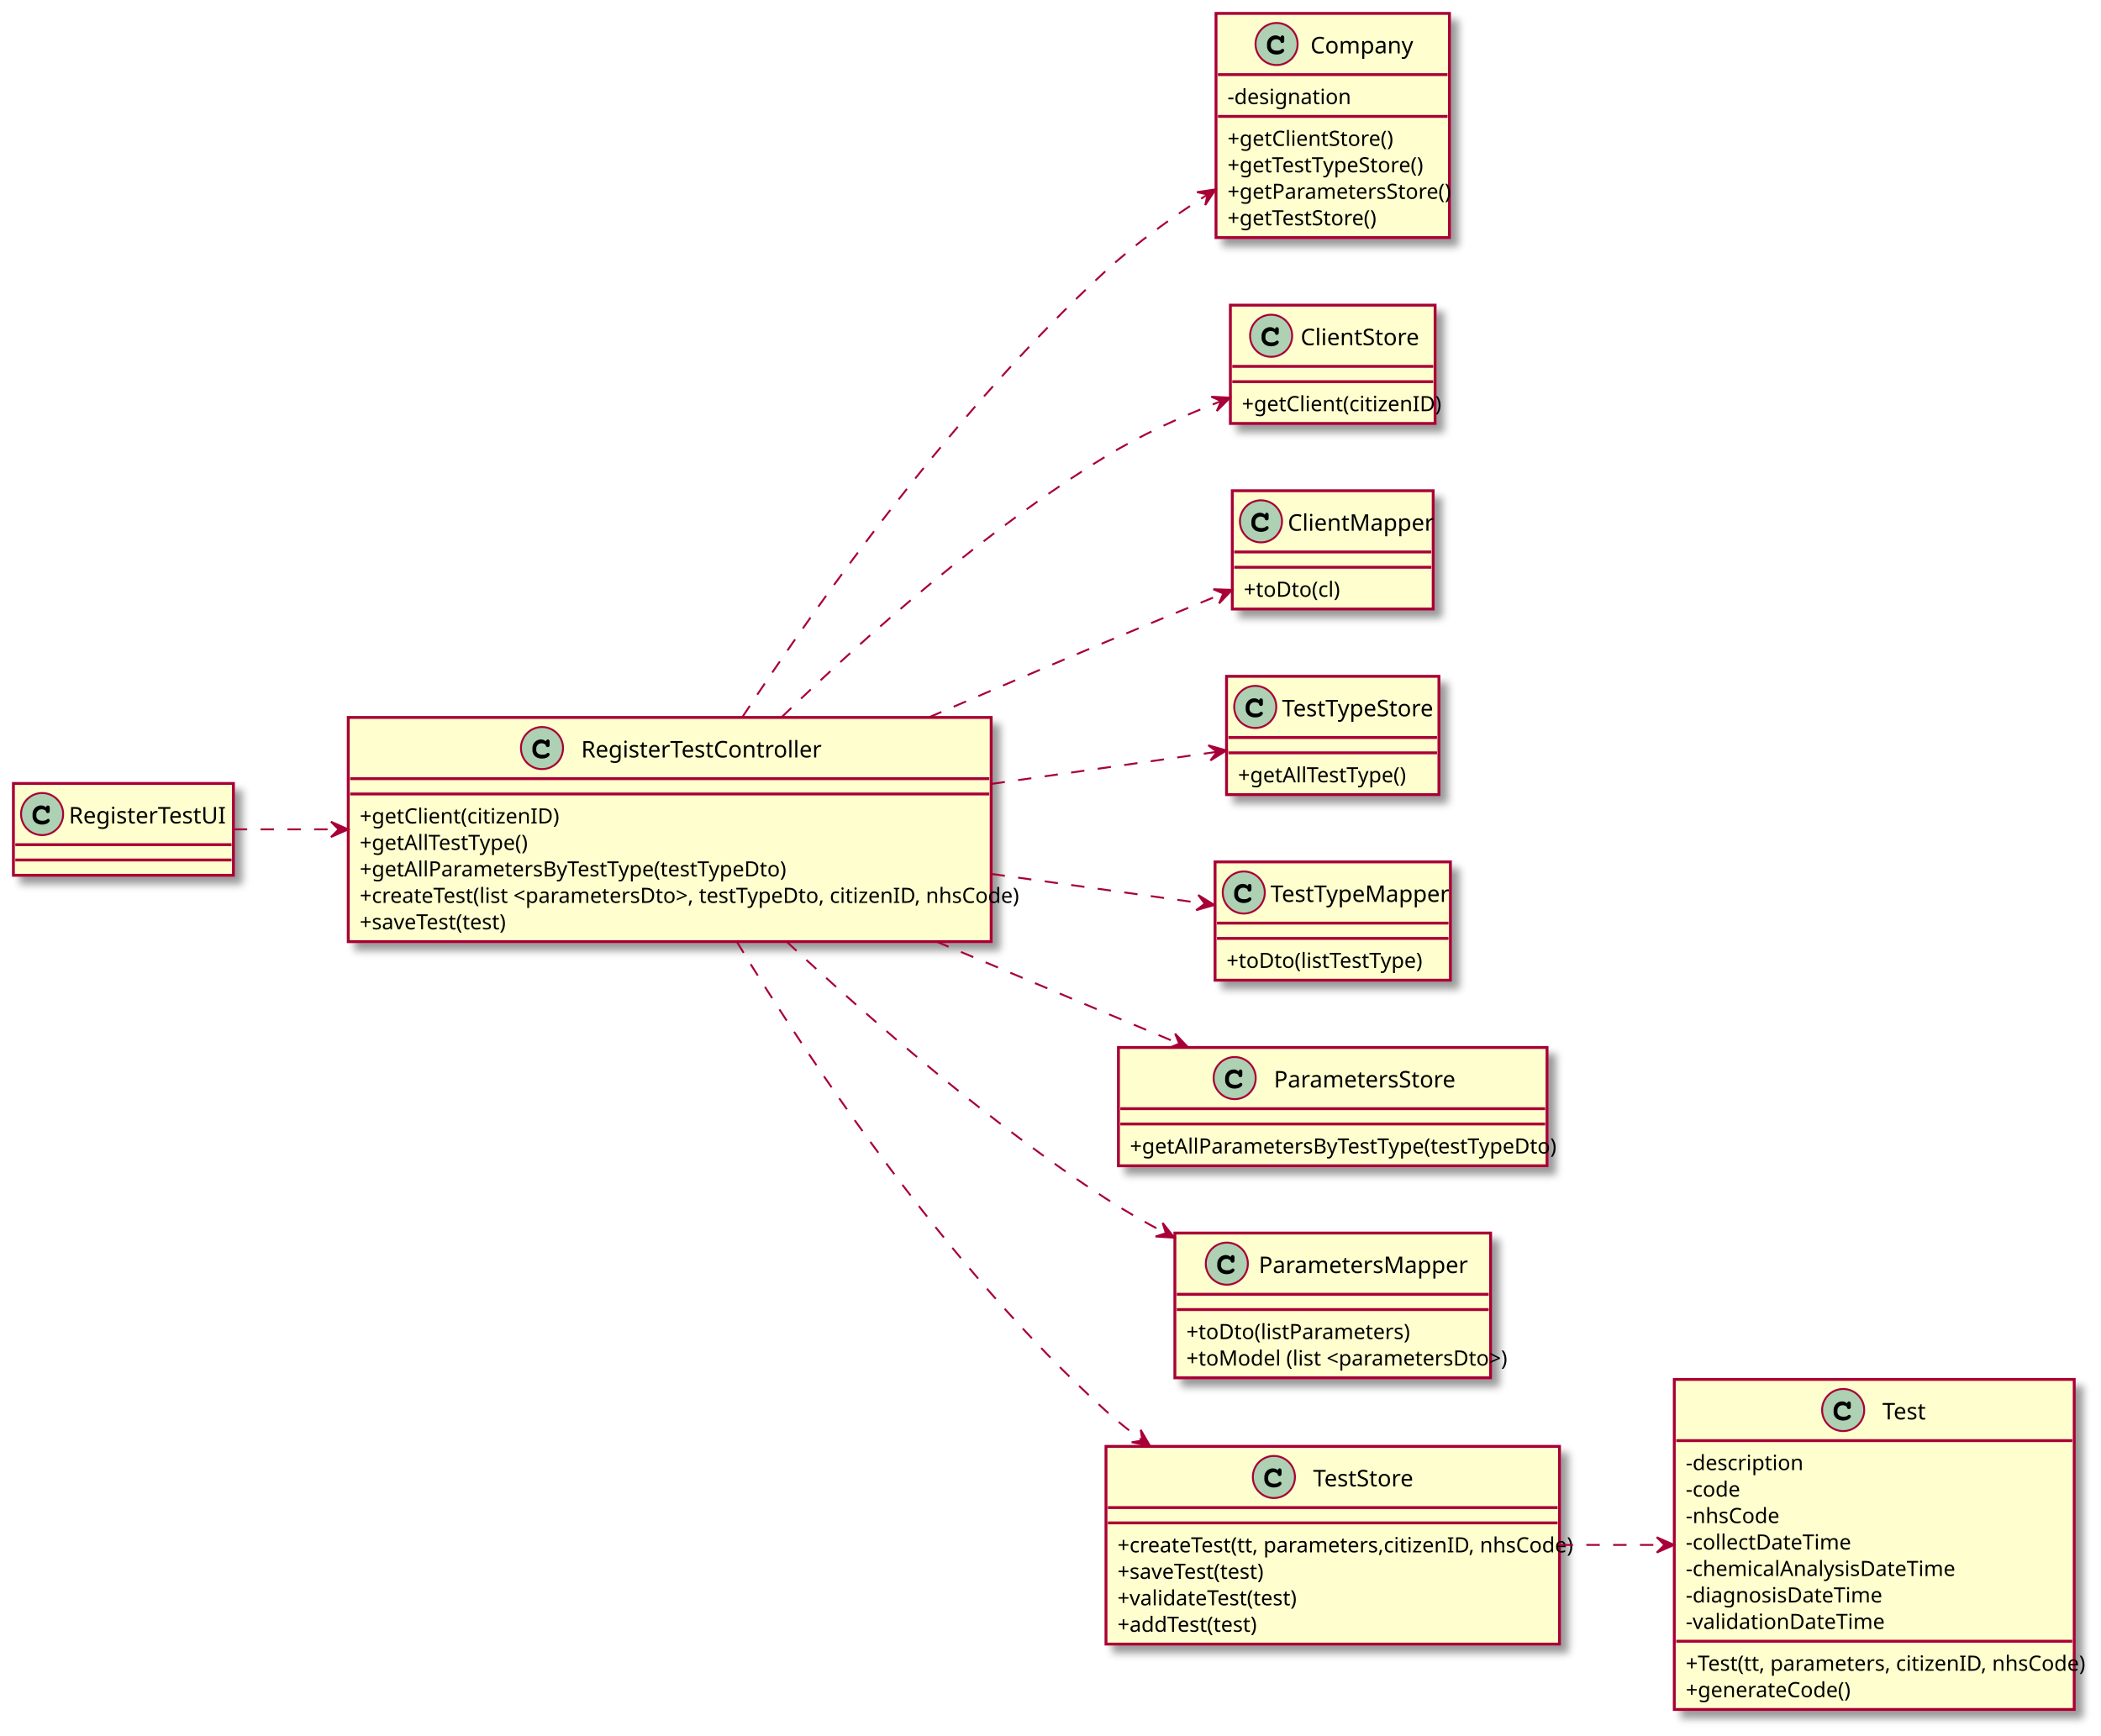
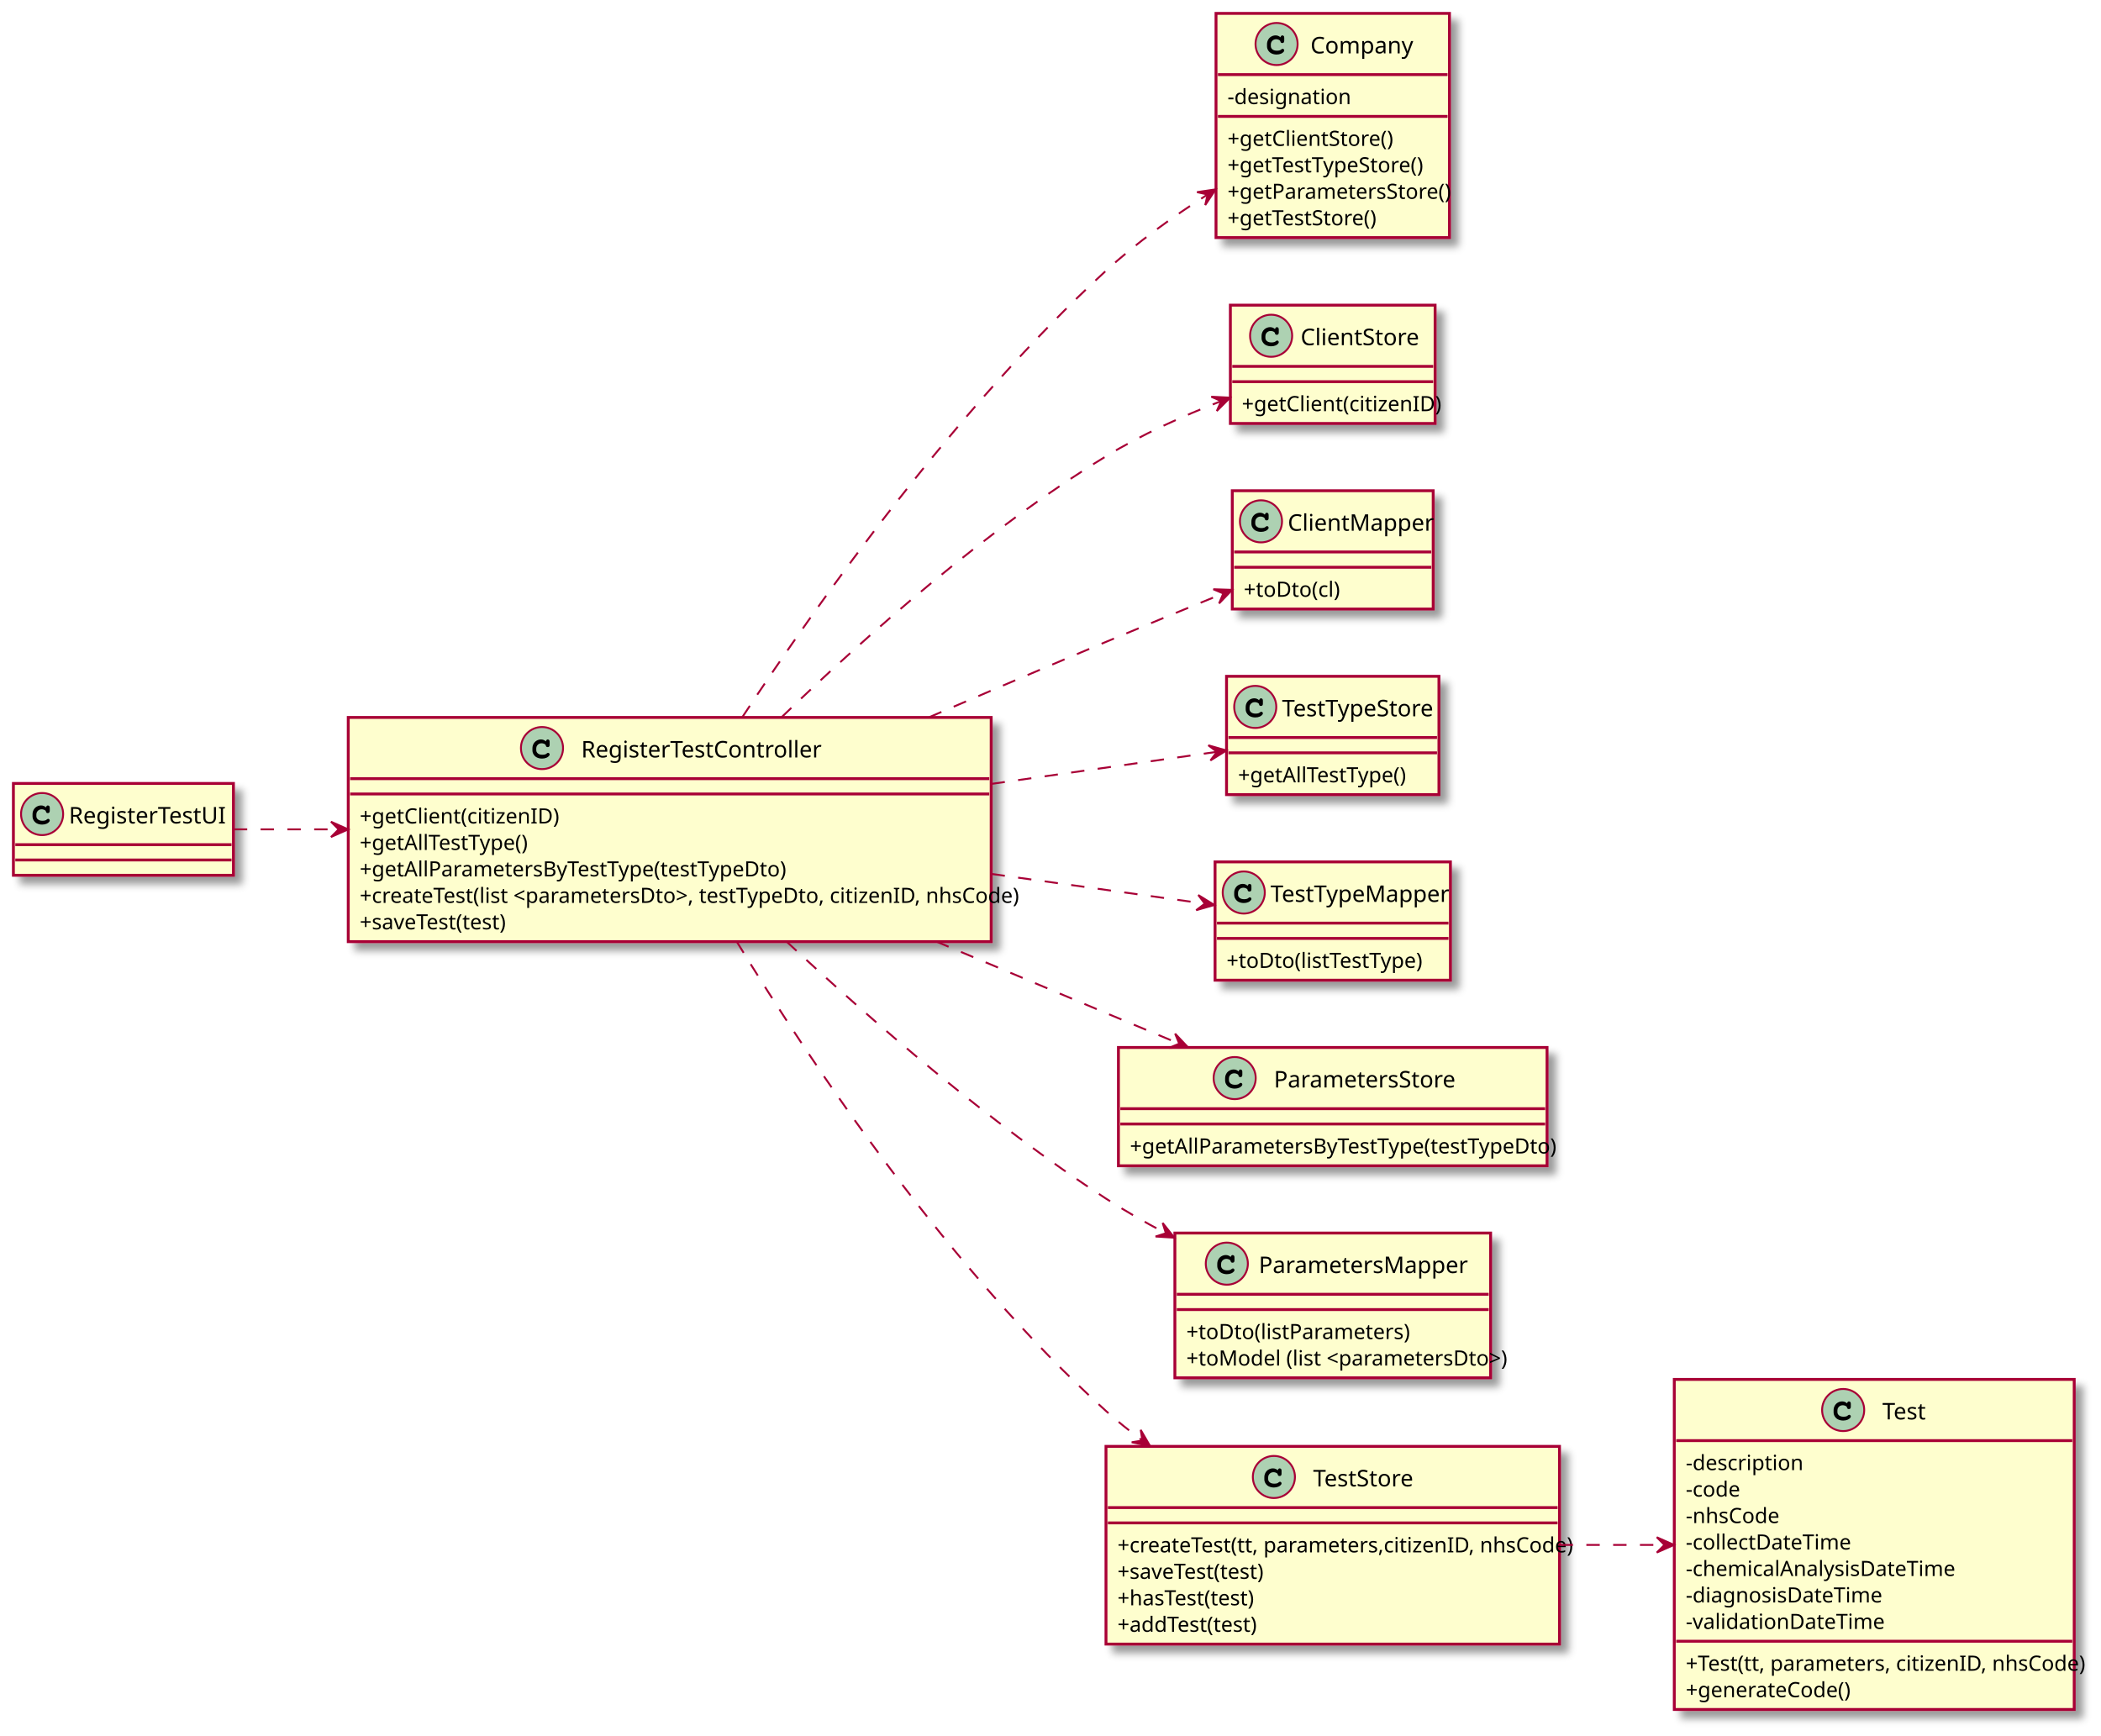
<svg xmlns="http://www.w3.org/2000/svg" contentScriptType="application/ecmascript" contentStyleType="text/css" height="907px" preserveAspectRatio="none" style="width:1098px;height:907px;" version="1.1" viewBox="0 0 1098 907" width="1098px" zoomAndPan="magnify">
  <defs>
-     <filter height="300%" id="fzz84oatjsh2b" width="300%" x="-1" y="-1">
+     <filter height="300%" id="f1ro3ozdqsm9dp" width="300%" x="-1" y="-1">
      <feGaussianBlur result="blurOut" stdDeviation="2.0" />
      <feColorMatrix in="blurOut" result="blurOut2" type="matrix" values="0 0 0 0 0 0 0 0 0 0 0 0 0 0 0 0 0 0 .4 0" />
      <feOffset dx="4.0" dy="4.0" in="blurOut2" result="blurOut3" />
      <feBlend in="SourceGraphic" in2="blurOut3" mode="normal" />
    </filter>
  </defs>
  <g>
-     <rect codeLine="6" fill="#FEFECE" filter="url(#fzz84oatjsh2b)" height="48" id="RTUI" style="stroke:#A80036;stroke-width:1.5;" width="115" x="7" y="409.5" />
+     <rect codeLine="6" fill="#FEFECE" filter="url(#f1ro3ozdqsm9dp)" height="48" id="RTUI" style="stroke:#A80036;stroke-width:1.5;" width="115" x="7" y="409.5" />
    <ellipse cx="22" cy="425.5" fill="#ADD1B2" rx="11" ry="11" style="stroke:#A80036;stroke-width:1.0;" />
    <path d="M24,422 Q24.203,421.5 24.438,421.25 Q24.672,421 24.938,421 Q25.406,421 25.703,421.281 Q26,421.562 26,422.219 L26,423.781 Q26,424.438 25.719,424.719 Q25.438,425 25,425 Q24.609,425 24.359,424.828 Q24.109,424.656 24,424.203 Q23.953,423.891 23.781,423.719 Q23.469,423.391 22.906,423.203 Q22.344,423 21.781,423 Q21.078,423 20.484,423.281 Q19.906,423.562 19.453,424.188 Q19,424.812 19,425.672 L19,426.594 Q19,427.625 19.844,428.312 Q20.688,429 22.188,429 Q23.078,429 23.703,428.797 Q24.062,428.688 24.469,428.328 Q24.734,428.125 24.875,428.062 Q25.016,428 25.188,428 Q25.516,428 25.75,428.266 Q26,428.516 26,428.875 Q26,429.219 25.656,429.625 Q25.156,430.219 24.359,430.547 Q23.312,431 22.031,431 Q20.531,431 19.328,430.406 Q18.359,429.938 17.672,428.922 Q17,427.906 17,426.703 L17,425.609 Q17,424.359 17.594,423.266 Q18.203,422.172 19.25,421.594 Q20.312,421 21.5,421 Q22.219,421 22.844,421.25 Q23.469,421.5 24,422 Z " fill="#000000" />
    <text fill="#000000" font-family="sans-serif" font-size="12" lengthAdjust="spacing" textLength="83" x="36" y="430.41">RegisterTestUI</text>
    <line style="stroke:#A80036;stroke-width:1.5;" x1="8" x2="121" y1="441.5" y2="441.5" />
    <line style="stroke:#A80036;stroke-width:1.5;" x1="8" x2="121" y1="449.5" y2="449.5" />
-     <rect codeLine="8" fill="#FEFECE" filter="url(#fzz84oatjsh2b)" height="117.18" id="RTC" style="stroke:#A80036;stroke-width:1.5;" width="336" x="182" y="375" />
+     <rect codeLine="8" fill="#FEFECE" filter="url(#f1ro3ozdqsm9dp)" height="117.18" id="RTC" style="stroke:#A80036;stroke-width:1.5;" width="336" x="182" y="375" />
    <ellipse cx="283.25" cy="391" fill="#ADD1B2" rx="11" ry="11" style="stroke:#A80036;stroke-width:1.0;" />
    <path d="M285.25,387.5 Q285.453,387 285.688,386.75 Q285.922,386.5 286.188,386.5 Q286.656,386.5 286.953,386.781 Q287.25,387.062 287.25,387.719 L287.25,389.281 Q287.25,389.938 286.969,390.219 Q286.688,390.5 286.25,390.5 Q285.859,390.5 285.609,390.328 Q285.359,390.156 285.25,389.703 Q285.203,389.391 285.031,389.219 Q284.719,388.891 284.156,388.703 Q283.594,388.5 283.031,388.5 Q282.328,388.5 281.734,388.781 Q281.156,389.062 280.703,389.688 Q280.25,390.312 280.25,391.172 L280.25,392.094 Q280.25,393.125 281.094,393.812 Q281.938,394.5 283.438,394.5 Q284.328,394.5 284.953,394.297 Q285.312,394.188 285.719,393.828 Q285.984,393.625 286.125,393.562 Q286.266,393.5 286.438,393.5 Q286.766,393.5 287,393.766 Q287.25,394.016 287.25,394.375 Q287.25,394.719 286.906,395.125 Q286.406,395.719 285.609,396.047 Q284.562,396.5 283.281,396.5 Q281.781,396.5 280.578,395.906 Q279.609,395.438 278.922,394.422 Q278.25,393.406 278.25,392.203 L278.25,391.109 Q278.25,389.859 278.844,388.766 Q279.453,387.672 280.5,387.094 Q281.562,386.5 282.75,386.5 Q283.469,386.5 284.094,386.75 Q284.719,387 285.25,387.5 Z " fill="#000000" />
    <text fill="#000000" font-family="sans-serif" font-size="12" lengthAdjust="spacing" textLength="125" x="303.75" y="395.91">RegisterTestController</text>
    <line style="stroke:#A80036;stroke-width:1.5;" x1="183" x2="517" y1="407" y2="407" />
    <line style="stroke:#A80036;stroke-width:1.5;" x1="183" x2="517" y1="415" y2="415" />
    <text fill="#000000" font-family="sans-serif" font-size="11" lengthAdjust="spacing" textLength="95" x="188" y="430.419">+getClient(citizenID)</text>
    <text fill="#000000" font-family="sans-serif" font-size="11" lengthAdjust="spacing" textLength="86" x="188" y="444.255">+getAllTestType()</text>
    <text fill="#000000" font-family="sans-serif" font-size="11" lengthAdjust="spacing" textLength="212" x="188" y="458.091">+getAllParametersByTestType(testTypeDto)</text>
    <text fill="#000000" font-family="sans-serif" font-size="11" lengthAdjust="spacing" textLength="324" x="188" y="471.927">+createTest(list &lt;parametersDto&gt;, testTypeDto, citizenID, nhsCode)</text>
    <text fill="#000000" font-family="sans-serif" font-size="11" lengthAdjust="spacing" textLength="77" x="188" y="485.763">+saveTest(test)</text>
-     <rect codeLine="16" fill="#FEFECE" filter="url(#fzz84oatjsh2b)" height="117.18" id="C" style="stroke:#A80036;stroke-width:1.5;" width="122" x="635.5" y="7" />
+     <rect codeLine="16" fill="#FEFECE" filter="url(#f1ro3ozdqsm9dp)" height="117.18" id="C" style="stroke:#A80036;stroke-width:1.5;" width="122" x="635.5" y="7" />
    <ellipse cx="667.15" cy="23" fill="#ADD1B2" rx="11" ry="11" style="stroke:#A80036;stroke-width:1.0;" />
    <path d="M669.15,19.5 Q669.353,19 669.587,18.75 Q669.822,18.5 670.087,18.5 Q670.556,18.5 670.853,18.781 Q671.15,19.062 671.15,19.719 L671.15,21.281 Q671.15,21.938 670.869,22.219 Q670.587,22.5 670.15,22.5 Q669.759,22.5 669.509,22.328 Q669.259,22.156 669.15,21.703 Q669.103,21.391 668.931,21.219 Q668.619,20.891 668.056,20.703 Q667.494,20.5 666.931,20.5 Q666.228,20.5 665.634,20.781 Q665.056,21.062 664.603,21.688 Q664.15,22.312 664.15,23.172 L664.15,24.094 Q664.15,25.125 664.994,25.812 Q665.837,26.5 667.337,26.5 Q668.228,26.5 668.853,26.297 Q669.212,26.188 669.619,25.828 Q669.884,25.625 670.025,25.562 Q670.166,25.5 670.337,25.5 Q670.666,25.5 670.9,25.766 Q671.15,26.016 671.15,26.375 Q671.15,26.719 670.806,27.125 Q670.306,27.719 669.509,28.047 Q668.462,28.5 667.181,28.5 Q665.681,28.5 664.478,27.906 Q663.509,27.438 662.822,26.422 Q662.15,25.406 662.15,24.203 L662.15,23.109 Q662.15,21.859 662.744,20.766 Q663.353,19.672 664.4,19.094 Q665.462,18.5 666.65,18.5 Q667.369,18.5 667.994,18.75 Q668.619,19 669.15,19.5 Z " fill="#000000" />
    <text fill="#000000" font-family="sans-serif" font-size="12" lengthAdjust="spacing" textLength="53" x="684.85" y="27.91">Company</text>
    <line style="stroke:#A80036;stroke-width:1.5;" x1="636.5" x2="756.5" y1="39" y2="39" />
    <text fill="#000000" font-family="sans-serif" font-size="11" lengthAdjust="spacing" textLength="59" x="641.5" y="54.419">-designation</text>
    <line style="stroke:#A80036;stroke-width:1.5;" x1="636.5" x2="756.5" y1="60.836" y2="60.836" />
    <text fill="#000000" font-family="sans-serif" font-size="11" lengthAdjust="spacing" textLength="81" x="641.5" y="76.255">+getClientStore()</text>
    <text fill="#000000" font-family="sans-serif" font-size="11" lengthAdjust="spacing" textLength="100" x="641.5" y="90.091">+getTestTypeStore()</text>
    <text fill="#000000" font-family="sans-serif" font-size="11" lengthAdjust="spacing" textLength="110" x="641.5" y="103.927">+getParametersStore()</text>
    <text fill="#000000" font-family="sans-serif" font-size="11" lengthAdjust="spacing" textLength="76" x="641.5" y="117.763">+getTestStore()</text>
-     <rect codeLine="24" fill="#FEFECE" filter="url(#fzz84oatjsh2b)" height="61.836" id="CS" style="stroke:#A80036;stroke-width:1.5;" width="107" x="643" y="159.5" />
+     <rect codeLine="24" fill="#FEFECE" filter="url(#f1ro3ozdqsm9dp)" height="61.836" id="CS" style="stroke:#A80036;stroke-width:1.5;" width="107" x="643" y="159.5" />
    <ellipse cx="664.3" cy="175.5" fill="#ADD1B2" rx="11" ry="11" style="stroke:#A80036;stroke-width:1.0;" />
    <path d="M666.3,172 Q666.503,171.5 666.737,171.25 Q666.972,171 667.237,171 Q667.706,171 668.003,171.281 Q668.3,171.562 668.3,172.219 L668.3,173.781 Q668.3,174.438 668.019,174.719 Q667.737,175 667.3,175 Q666.909,175 666.659,174.828 Q666.409,174.656 666.3,174.203 Q666.253,173.891 666.081,173.719 Q665.769,173.391 665.206,173.203 Q664.644,173 664.081,173 Q663.378,173 662.784,173.281 Q662.206,173.562 661.753,174.188 Q661.3,174.812 661.3,175.672 L661.3,176.594 Q661.3,177.625 662.144,178.312 Q662.987,179 664.487,179 Q665.378,179 666.003,178.797 Q666.362,178.688 666.769,178.328 Q667.034,178.125 667.175,178.062 Q667.316,178 667.487,178 Q667.816,178 668.05,178.266 Q668.3,178.516 668.3,178.875 Q668.3,179.219 667.956,179.625 Q667.456,180.219 666.659,180.547 Q665.612,181 664.331,181 Q662.831,181 661.628,180.406 Q660.659,179.938 659.972,178.922 Q659.3,177.906 659.3,176.703 L659.3,175.609 Q659.3,174.359 659.894,173.266 Q660.503,172.172 661.55,171.594 Q662.612,171 663.8,171 Q664.519,171 665.144,171.25 Q665.769,171.5 666.3,172 Z " fill="#000000" />
    <text fill="#000000" font-family="sans-serif" font-size="12" lengthAdjust="spacing" textLength="61" x="679.7" y="180.41">ClientStore</text>
    <line style="stroke:#A80036;stroke-width:1.5;" x1="644" x2="749" y1="191.5" y2="191.5" />
    <line style="stroke:#A80036;stroke-width:1.5;" x1="644" x2="749" y1="199.5" y2="199.5" />
    <text fill="#000000" font-family="sans-serif" font-size="11" lengthAdjust="spacing" textLength="95" x="649" y="214.919">+getClient(citizenID)</text>
-     <rect codeLine="28" fill="#FEFECE" filter="url(#fzz84oatjsh2b)" height="61.836" id="CM" style="stroke:#A80036;stroke-width:1.5;" width="105" x="644" y="256.5" />
+     <rect codeLine="28" fill="#FEFECE" filter="url(#f1ro3ozdqsm9dp)" height="61.836" id="CM" style="stroke:#A80036;stroke-width:1.5;" width="105" x="644" y="256.5" />
    <ellipse cx="659" cy="272.5" fill="#ADD1B2" rx="11" ry="11" style="stroke:#A80036;stroke-width:1.0;" />
    <path d="M661,269 Q661.203,268.5 661.438,268.25 Q661.672,268 661.938,268 Q662.406,268 662.703,268.281 Q663,268.562 663,269.219 L663,270.781 Q663,271.438 662.719,271.719 Q662.438,272 662,272 Q661.609,272 661.359,271.828 Q661.109,271.656 661,271.203 Q660.953,270.891 660.781,270.719 Q660.469,270.391 659.906,270.203 Q659.344,270 658.781,270 Q658.078,270 657.484,270.281 Q656.906,270.562 656.453,271.188 Q656,271.812 656,272.672 L656,273.594 Q656,274.625 656.844,275.312 Q657.688,276 659.188,276 Q660.078,276 660.703,275.797 Q661.062,275.688 661.469,275.328 Q661.734,275.125 661.875,275.062 Q662.016,275 662.188,275 Q662.516,275 662.75,275.266 Q663,275.516 663,275.875 Q663,276.219 662.656,276.625 Q662.156,277.219 661.359,277.547 Q660.312,278 659.031,278 Q657.531,278 656.328,277.406 Q655.359,276.938 654.672,275.922 Q654,274.906 654,273.703 L654,272.609 Q654,271.359 654.594,270.266 Q655.203,269.172 656.25,268.594 Q657.312,268 658.5,268 Q659.219,268 659.844,268.25 Q660.469,268.5 661,269 Z " fill="#000000" />
    <text fill="#000000" font-family="sans-serif" font-size="12" lengthAdjust="spacing" textLength="73" x="673" y="277.41">ClientMapper</text>
    <line style="stroke:#A80036;stroke-width:1.5;" x1="645" x2="748" y1="288.5" y2="288.5" />
    <line style="stroke:#A80036;stroke-width:1.5;" x1="645" x2="748" y1="296.5" y2="296.5" />
    <text fill="#000000" font-family="sans-serif" font-size="11" lengthAdjust="spacing" textLength="47" x="650" y="311.919">+toDto(cl)</text>
-     <rect codeLine="32" fill="#FEFECE" filter="url(#fzz84oatjsh2b)" height="61.836" id="TTS" style="stroke:#A80036;stroke-width:1.5;" width="111" x="641" y="353.5" />
+     <rect codeLine="32" fill="#FEFECE" filter="url(#f1ro3ozdqsm9dp)" height="61.836" id="TTS" style="stroke:#A80036;stroke-width:1.5;" width="111" x="641" y="353.5" />
    <ellipse cx="656" cy="369.5" fill="#ADD1B2" rx="11" ry="11" style="stroke:#A80036;stroke-width:1.0;" />
    <path d="M658,366 Q658.203,365.5 658.438,365.25 Q658.672,365 658.938,365 Q659.406,365 659.703,365.281 Q660,365.562 660,366.219 L660,367.781 Q660,368.438 659.719,368.719 Q659.438,369 659,369 Q658.609,369 658.359,368.828 Q658.109,368.656 658,368.203 Q657.953,367.891 657.781,367.719 Q657.469,367.391 656.906,367.203 Q656.344,367 655.781,367 Q655.078,367 654.484,367.281 Q653.906,367.562 653.453,368.188 Q653,368.812 653,369.672 L653,370.594 Q653,371.625 653.844,372.312 Q654.688,373 656.188,373 Q657.078,373 657.703,372.797 Q658.062,372.688 658.469,372.328 Q658.734,372.125 658.875,372.062 Q659.016,372 659.188,372 Q659.516,372 659.75,372.266 Q660,372.516 660,372.875 Q660,373.219 659.656,373.625 Q659.156,374.219 658.359,374.547 Q657.312,375 656.031,375 Q654.531,375 653.328,374.406 Q652.359,373.938 651.672,372.922 Q651,371.906 651,370.703 L651,369.609 Q651,368.359 651.594,367.266 Q652.203,366.172 653.25,365.594 Q654.312,365 655.5,365 Q656.219,365 656.844,365.25 Q657.469,365.5 658,366 Z " fill="#000000" />
    <text fill="#000000" font-family="sans-serif" font-size="12" lengthAdjust="spacing" textLength="79" x="670" y="374.41">TestTypeStore</text>
    <line style="stroke:#A80036;stroke-width:1.5;" x1="642" x2="751" y1="385.5" y2="385.5" />
    <line style="stroke:#A80036;stroke-width:1.5;" x1="642" x2="751" y1="393.5" y2="393.5" />
    <text fill="#000000" font-family="sans-serif" font-size="11" lengthAdjust="spacing" textLength="86" x="647" y="408.919">+getAllTestType()</text>
-     <rect codeLine="36" fill="#FEFECE" filter="url(#fzz84oatjsh2b)" height="61.836" id="TTM" style="stroke:#A80036;stroke-width:1.5;" width="123" x="635" y="450.5" />
+     <rect codeLine="36" fill="#FEFECE" filter="url(#f1ro3ozdqsm9dp)" height="61.836" id="TTM" style="stroke:#A80036;stroke-width:1.5;" width="123" x="635" y="450.5" />
    <ellipse cx="650" cy="466.5" fill="#ADD1B2" rx="11" ry="11" style="stroke:#A80036;stroke-width:1.0;" />
    <path d="M652,463 Q652.203,462.5 652.438,462.25 Q652.672,462 652.938,462 Q653.406,462 653.703,462.281 Q654,462.562 654,463.219 L654,464.781 Q654,465.438 653.719,465.719 Q653.438,466 653,466 Q652.609,466 652.359,465.828 Q652.109,465.656 652,465.203 Q651.953,464.891 651.781,464.719 Q651.469,464.391 650.906,464.203 Q650.344,464 649.781,464 Q649.078,464 648.484,464.281 Q647.906,464.562 647.453,465.188 Q647,465.812 647,466.672 L647,467.594 Q647,468.625 647.844,469.312 Q648.688,470 650.188,470 Q651.078,470 651.703,469.797 Q652.062,469.688 652.469,469.328 Q652.734,469.125 652.875,469.062 Q653.016,469 653.188,469 Q653.516,469 653.75,469.266 Q654,469.516 654,469.875 Q654,470.219 653.656,470.625 Q653.156,471.219 652.359,471.547 Q651.312,472 650.031,472 Q648.531,472 647.328,471.406 Q646.359,470.938 645.672,469.922 Q645,468.906 645,467.703 L645,466.609 Q645,465.359 645.594,464.266 Q646.203,463.172 647.25,462.594 Q648.312,462 649.5,462 Q650.219,462 650.844,462.25 Q651.469,462.5 652,463 Z " fill="#000000" />
    <text fill="#000000" font-family="sans-serif" font-size="12" lengthAdjust="spacing" textLength="91" x="664" y="471.41">TestTypeMapper</text>
    <line style="stroke:#A80036;stroke-width:1.5;" x1="636" x2="757" y1="482.5" y2="482.5" />
    <line style="stroke:#A80036;stroke-width:1.5;" x1="636" x2="757" y1="490.5" y2="490.5" />
    <text fill="#000000" font-family="sans-serif" font-size="11" lengthAdjust="spacing" textLength="97" x="641" y="505.919">+toDto(listTestType)</text>
-     <rect codeLine="40" fill="#FEFECE" filter="url(#fzz84oatjsh2b)" height="61.836" id="PS" style="stroke:#A80036;stroke-width:1.5;" width="224" x="584.5" y="547.5" />
+     <rect codeLine="40" fill="#FEFECE" filter="url(#f1ro3ozdqsm9dp)" height="61.836" id="PS" style="stroke:#A80036;stroke-width:1.5;" width="224" x="584.5" y="547.5" />
    <ellipse cx="645.25" cy="563.5" fill="#ADD1B2" rx="11" ry="11" style="stroke:#A80036;stroke-width:1.0;" />
    <path d="M647.25,560 Q647.453,559.5 647.688,559.25 Q647.922,559 648.188,559 Q648.656,559 648.953,559.281 Q649.25,559.562 649.25,560.219 L649.25,561.781 Q649.25,562.438 648.969,562.719 Q648.688,563 648.25,563 Q647.859,563 647.609,562.828 Q647.359,562.656 647.25,562.203 Q647.203,561.891 647.031,561.719 Q646.719,561.391 646.156,561.203 Q645.594,561 645.031,561 Q644.328,561 643.734,561.281 Q643.156,561.562 642.703,562.188 Q642.25,562.812 642.25,563.672 L642.25,564.594 Q642.25,565.625 643.094,566.312 Q643.938,567 645.438,567 Q646.328,567 646.953,566.797 Q647.312,566.688 647.719,566.328 Q647.984,566.125 648.125,566.062 Q648.266,566 648.438,566 Q648.766,566 649,566.266 Q649.25,566.516 649.25,566.875 Q649.25,567.219 648.906,567.625 Q648.406,568.219 647.609,568.547 Q646.562,569 645.281,569 Q643.781,569 642.578,568.406 Q641.609,567.938 640.922,566.922 Q640.25,565.906 640.25,564.703 L640.25,563.609 Q640.25,562.359 640.844,561.266 Q641.453,560.172 642.5,559.594 Q643.562,559 644.75,559 Q645.469,559 646.094,559.25 Q646.719,559.5 647.25,560 Z " fill="#000000" />
    <text fill="#000000" font-family="sans-serif" font-size="12" lengthAdjust="spacing" textLength="94" x="665.75" y="568.41">ParametersStore</text>
    <line style="stroke:#A80036;stroke-width:1.5;" x1="585.5" x2="807.5" y1="579.5" y2="579.5" />
    <line style="stroke:#A80036;stroke-width:1.5;" x1="585.5" x2="807.5" y1="587.5" y2="587.5" />
    <text fill="#000000" font-family="sans-serif" font-size="11" lengthAdjust="spacing" textLength="212" x="590.5" y="602.919">+getAllParametersByTestType(testTypeDto)</text>
-     <rect codeLine="44" fill="#FEFECE" filter="url(#fzz84oatjsh2b)" height="75.672" id="PM" style="stroke:#A80036;stroke-width:1.5;" width="165" x="614" y="644.5" />
+     <rect codeLine="44" fill="#FEFECE" filter="url(#f1ro3ozdqsm9dp)" height="75.672" id="PM" style="stroke:#A80036;stroke-width:1.5;" width="165" x="614" y="644.5" />
    <ellipse cx="641.15" cy="660.5" fill="#ADD1B2" rx="11" ry="11" style="stroke:#A80036;stroke-width:1.0;" />
    <path d="M643.15,657 Q643.353,656.5 643.587,656.25 Q643.822,656 644.087,656 Q644.556,656 644.853,656.281 Q645.15,656.562 645.15,657.219 L645.15,658.781 Q645.15,659.438 644.869,659.719 Q644.587,660 644.15,660 Q643.759,660 643.509,659.828 Q643.259,659.656 643.15,659.203 Q643.103,658.891 642.931,658.719 Q642.619,658.391 642.056,658.203 Q641.494,658 640.931,658 Q640.228,658 639.634,658.281 Q639.056,658.562 638.603,659.188 Q638.15,659.812 638.15,660.672 L638.15,661.594 Q638.15,662.625 638.994,663.312 Q639.837,664 641.337,664 Q642.228,664 642.853,663.797 Q643.212,663.688 643.619,663.328 Q643.884,663.125 644.025,663.062 Q644.166,663 644.337,663 Q644.666,663 644.9,663.266 Q645.15,663.516 645.15,663.875 Q645.15,664.219 644.806,664.625 Q644.306,665.219 643.509,665.547 Q642.462,666 641.181,666 Q639.681,666 638.478,665.406 Q637.509,664.938 636.822,663.922 Q636.15,662.906 636.15,661.703 L636.15,660.609 Q636.15,659.359 636.744,658.266 Q637.353,657.172 638.4,656.594 Q639.462,656 640.65,656 Q641.369,656 641.994,656.25 Q642.619,656.5 643.15,657 Z " fill="#000000" />
    <text fill="#000000" font-family="sans-serif" font-size="12" lengthAdjust="spacing" textLength="106" x="657.85" y="665.41">ParametersMapper</text>
    <line style="stroke:#A80036;stroke-width:1.5;" x1="615" x2="778" y1="676.5" y2="676.5" />
    <line style="stroke:#A80036;stroke-width:1.5;" x1="615" x2="778" y1="684.5" y2="684.5" />
    <text fill="#000000" font-family="sans-serif" font-size="11" lengthAdjust="spacing" textLength="107" x="620" y="699.919">+toDto(listParameters)</text>
    <text fill="#000000" font-family="sans-serif" font-size="11" lengthAdjust="spacing" textLength="153" x="620" y="713.755">+toModel (list &lt;parametersDto&gt;)</text>
-     <rect codeLine="49" fill="#FEFECE" filter="url(#fzz84oatjsh2b)" height="103.344" id="TS" style="stroke:#A80036;stroke-width:1.5;" width="237" x="578" y="756" />
+     <rect codeLine="49" fill="#FEFECE" filter="url(#f1ro3ozdqsm9dp)" height="103.344" id="TS" style="stroke:#A80036;stroke-width:1.5;" width="237" x="578" y="756" />
    <ellipse cx="665.75" cy="772" fill="#ADD1B2" rx="11" ry="11" style="stroke:#A80036;stroke-width:1.0;" />
    <path d="M667.75,768.5 Q667.953,768 668.188,767.75 Q668.422,767.5 668.688,767.5 Q669.156,767.5 669.453,767.781 Q669.75,768.062 669.75,768.719 L669.75,770.281 Q669.75,770.938 669.469,771.219 Q669.188,771.5 668.75,771.5 Q668.359,771.5 668.109,771.328 Q667.859,771.156 667.75,770.703 Q667.703,770.391 667.531,770.219 Q667.219,769.891 666.656,769.703 Q666.094,769.5 665.531,769.5 Q664.828,769.5 664.234,769.781 Q663.656,770.062 663.203,770.688 Q662.75,771.312 662.75,772.172 L662.75,773.094 Q662.75,774.125 663.594,774.812 Q664.438,775.5 665.938,775.5 Q666.828,775.5 667.453,775.297 Q667.812,775.188 668.219,774.828 Q668.484,774.625 668.625,774.562 Q668.766,774.5 668.938,774.5 Q669.266,774.5 669.5,774.766 Q669.75,775.016 669.75,775.375 Q669.75,775.719 669.406,776.125 Q668.906,776.719 668.109,777.047 Q667.062,777.5 665.781,777.5 Q664.281,777.5 663.078,776.906 Q662.109,776.438 661.422,775.422 Q660.75,774.406 660.75,773.203 L660.75,772.109 Q660.75,770.859 661.344,769.766 Q661.953,768.672 663,768.094 Q664.062,767.5 665.25,767.5 Q665.969,767.5 666.594,767.75 Q667.219,768 667.75,768.5 Z " fill="#000000" />
    <text fill="#000000" font-family="sans-serif" font-size="12" lengthAdjust="spacing" textLength="53" x="686.25" y="776.91">TestStore</text>
    <line style="stroke:#A80036;stroke-width:1.5;" x1="579" x2="814" y1="788" y2="788" />
    <line style="stroke:#A80036;stroke-width:1.5;" x1="579" x2="814" y1="796" y2="796" />
    <text fill="#000000" font-family="sans-serif" font-size="11" lengthAdjust="spacing" textLength="225" x="584" y="811.419">+createTest(tt, parameters,citizenID, nhsCode)</text>
    <text fill="#000000" font-family="sans-serif" font-size="11" lengthAdjust="spacing" textLength="77" x="584" y="825.255">+saveTest(test)</text>
-     <text fill="#000000" font-family="sans-serif" font-size="11" lengthAdjust="spacing" textLength="90" x="584" y="839.091">+validateTest(test)</text>
+     <text fill="#000000" font-family="sans-serif" font-size="11" lengthAdjust="spacing" textLength="71" x="584" y="839.091">+hasTest(test)</text>
    <text fill="#000000" font-family="sans-serif" font-size="11" lengthAdjust="spacing" textLength="71" x="584" y="852.927">+addTest(test)</text>
-     <rect codeLine="56" fill="#FEFECE" filter="url(#fzz84oatjsh2b)" height="172.523" id="T" style="stroke:#A80036;stroke-width:1.5;" width="209" x="875" y="721" />
+     <rect codeLine="56" fill="#FEFECE" filter="url(#f1ro3ozdqsm9dp)" height="172.523" id="T" style="stroke:#A80036;stroke-width:1.5;" width="209" x="875" y="721" />
    <ellipse cx="963.25" cy="737" fill="#ADD1B2" rx="11" ry="11" style="stroke:#A80036;stroke-width:1.0;" />
    <path d="M965.25,733.5 Q965.453,733 965.688,732.75 Q965.922,732.5 966.188,732.5 Q966.656,732.5 966.953,732.781 Q967.25,733.062 967.25,733.719 L967.25,735.281 Q967.25,735.938 966.969,736.219 Q966.688,736.5 966.25,736.5 Q965.859,736.5 965.609,736.328 Q965.359,736.156 965.25,735.703 Q965.203,735.391 965.031,735.219 Q964.719,734.891 964.156,734.703 Q963.594,734.5 963.031,734.5 Q962.328,734.5 961.734,734.781 Q961.156,735.062 960.703,735.688 Q960.25,736.312 960.25,737.172 L960.25,738.094 Q960.25,739.125 961.094,739.812 Q961.938,740.5 963.438,740.5 Q964.328,740.5 964.953,740.297 Q965.312,740.188 965.719,739.828 Q965.984,739.625 966.125,739.562 Q966.266,739.5 966.438,739.5 Q966.766,739.5 967,739.766 Q967.25,740.016 967.25,740.375 Q967.25,740.719 966.906,741.125 Q966.406,741.719 965.609,742.047 Q964.562,742.5 963.281,742.5 Q961.781,742.5 960.578,741.906 Q959.609,741.438 958.922,740.422 Q958.25,739.406 958.25,738.203 L958.25,737.109 Q958.25,735.859 958.844,734.766 Q959.453,733.672 960.5,733.094 Q961.562,732.5 962.75,732.5 Q963.469,732.5 964.094,732.75 Q964.719,733 965.25,733.5 Z " fill="#000000" />
    <text fill="#000000" font-family="sans-serif" font-size="12" lengthAdjust="spacing" textLength="24" x="983.75" y="741.91">Test</text>
    <line style="stroke:#A80036;stroke-width:1.5;" x1="876" x2="1083" y1="753" y2="753" />
    <text fill="#000000" font-family="sans-serif" font-size="11" lengthAdjust="spacing" textLength="57" x="881" y="768.419">-description</text>
    <text fill="#000000" font-family="sans-serif" font-size="11" lengthAdjust="spacing" textLength="28" x="881" y="782.255">-code</text>
    <text fill="#000000" font-family="sans-serif" font-size="11" lengthAdjust="spacing" textLength="47" x="881" y="796.091">-nhsCode</text>
    <text fill="#000000" font-family="sans-serif" font-size="11" lengthAdjust="spacing" textLength="79" x="881" y="809.927">-collectDateTime</text>
    <text fill="#000000" font-family="sans-serif" font-size="11" lengthAdjust="spacing" textLength="132" x="881" y="823.763">-chemicalAnalysisDateTime</text>
    <text fill="#000000" font-family="sans-serif" font-size="11" lengthAdjust="spacing" textLength="94" x="881" y="837.599">-diagnosisDateTime</text>
    <text fill="#000000" font-family="sans-serif" font-size="11" lengthAdjust="spacing" textLength="93" x="881" y="851.435">-validationDateTime</text>
    <line style="stroke:#A80036;stroke-width:1.5;" x1="876" x2="1083" y1="857.852" y2="857.852" />
    <text fill="#000000" font-family="sans-serif" font-size="11" lengthAdjust="spacing" textLength="197" x="881" y="873.27">+Test(tt, parameters, citizenID, nhsCode)</text>
    <text fill="#000000" font-family="sans-serif" font-size="11" lengthAdjust="spacing" textLength="82" x="881" y="887.106">+generateCode()</text>
    <path codeLine="68" d="M122.19,433.5 C138.58,433.5 157.37,433.5 176.97,433.5 " fill="none" id="RTUI-to-RTC" style="stroke:#A80036;stroke-width:1.0;stroke-dasharray:7.0,7.0;" />
    <polygon fill="#A80036" points="181.97,433.5,172.97,429.5,176.97,433.5,172.97,437.5,181.97,433.5" style="stroke:#A80036;stroke-width:1.0;" />
    <path codeLine="69" d="M408.51,374.83 C452.1,332.77 515.06,276.98 578,238.5 C596.54,227.16 618.24,217.43 637.91,209.76 " fill="none" id="RTC-to-CS" style="stroke:#A80036;stroke-width:1.0;stroke-dasharray:7.0,7.0;" />
    <polygon fill="#A80036" points="642.87,207.85,633.033,207.364,638.206,209.653,635.917,214.826,642.87,207.85" style="stroke:#A80036;stroke-width:1.0;" />
    <path codeLine="70" d="M485.55,374.89 C515.91,361.81 548.02,348.09 578,335.5 C597.85,327.16 619.67,318.19 639.06,310.29 " fill="none" id="RTC-to-CM" style="stroke:#A80036;stroke-width:1.0;stroke-dasharray:7.0,7.0;" />
    <polygon fill="#A80036" points="643.93,308.31,634.086,307.991,639.298,310.192,637.097,315.403,643.93,308.31" style="stroke:#A80036;stroke-width:1.0;" />
    <path codeLine="71" d="M388,374.76 C429.27,312.18 500.5,212.56 578,141.5 C593.85,126.97 612.78,113.4 630.77,101.87 " fill="none" id="RTC-to-C" style="stroke:#A80036;stroke-width:1.0;stroke-dasharray:7.0,7.0;" />
    <polygon fill="#A80036" points="635.32,98.98,625.578,100.429,631.099,101.661,629.867,107.182,635.32,98.98" style="stroke:#A80036;stroke-width:1.0;" />
    <path codeLine="72" d="M518.2,409.72 C560.35,403.72 602.9,397.67 635.75,393 " fill="none" id="RTC-to-TTS" style="stroke:#A80036;stroke-width:1.0;stroke-dasharray:7.0,7.0;" />
    <polygon fill="#A80036" points="640.94,392.26,631.469,389.558,635.989,392.959,632.588,397.479,640.94,392.26" style="stroke:#A80036;stroke-width:1.0;" />
    <path codeLine="73" d="M518.2,456.8 C557.75,462.31 597.64,467.87 629.55,472.31 " fill="none" id="RTC-to-TTM" style="stroke:#A80036;stroke-width:1.0;stroke-dasharray:7.0,7.0;" />
    <polygon fill="#A80036" points="634.6,473.02,626.233,467.825,629.647,472.335,625.137,475.749,634.6,473.02" style="stroke:#A80036;stroke-width:1.0;" />
    <path codeLine="74" d="M489.3,492.12 C518.58,504.49 549.3,517.45 578,529.5 C590.34,534.68 603.42,540.16 616.2,545.49 " fill="none" id="RTC-to-PS" style="stroke:#A80036;stroke-width:1.0;stroke-dasharray:7.0,7.0;" />
    <polygon fill="#A80036" points="620.89,547.45,614.129,540.289,616.277,545.522,611.044,547.67,620.89,547.45" style="stroke:#A80036;stroke-width:1.0;" />
    <path codeLine="75" d="M411.14,492.22 C455.02,533.1 517.21,587.13 578,626.5 C587.79,632.84 598.41,638.9 609.13,644.54 " fill="none" id="RTC-to-PM" style="stroke:#A80036;stroke-width:1.0;stroke-dasharray:7.0,7.0;" />
    <polygon fill="#A80036" points="613.73,646.93,607.606,639.216,609.299,644.614,603.901,646.307,613.73,646.93" style="stroke:#A80036;stroke-width:1.0;" />
    <path codeLine="76" d="M384.96,492.07 C425.01,557.58 496.52,664.09 578,737.5 C583.92,742.83 590.3,747.97 596.93,752.87 " fill="none" id="RTC-to-TS" style="stroke:#A80036;stroke-width:1.0;stroke-dasharray:7.0,7.0;" />
    <polygon fill="#A80036" points="601.08,755.89,596.138,747.371,597.031,752.957,591.445,753.85,601.08,755.89" style="stroke:#A80036;stroke-width:1.0;" />
    <path codeLine="77" d="M815.04,807.5 C833.19,807.5 851.86,807.5 869.8,807.5 " fill="none" id="TS-to-T" style="stroke:#A80036;stroke-width:1.0;stroke-dasharray:7.0,7.0;" />
    <polygon fill="#A80036" points="874.84,807.5,865.84,803.5,869.84,807.5,865.84,811.5,874.84,807.5" style="stroke:#A80036;stroke-width:1.0;" />
  </g>
</svg>
